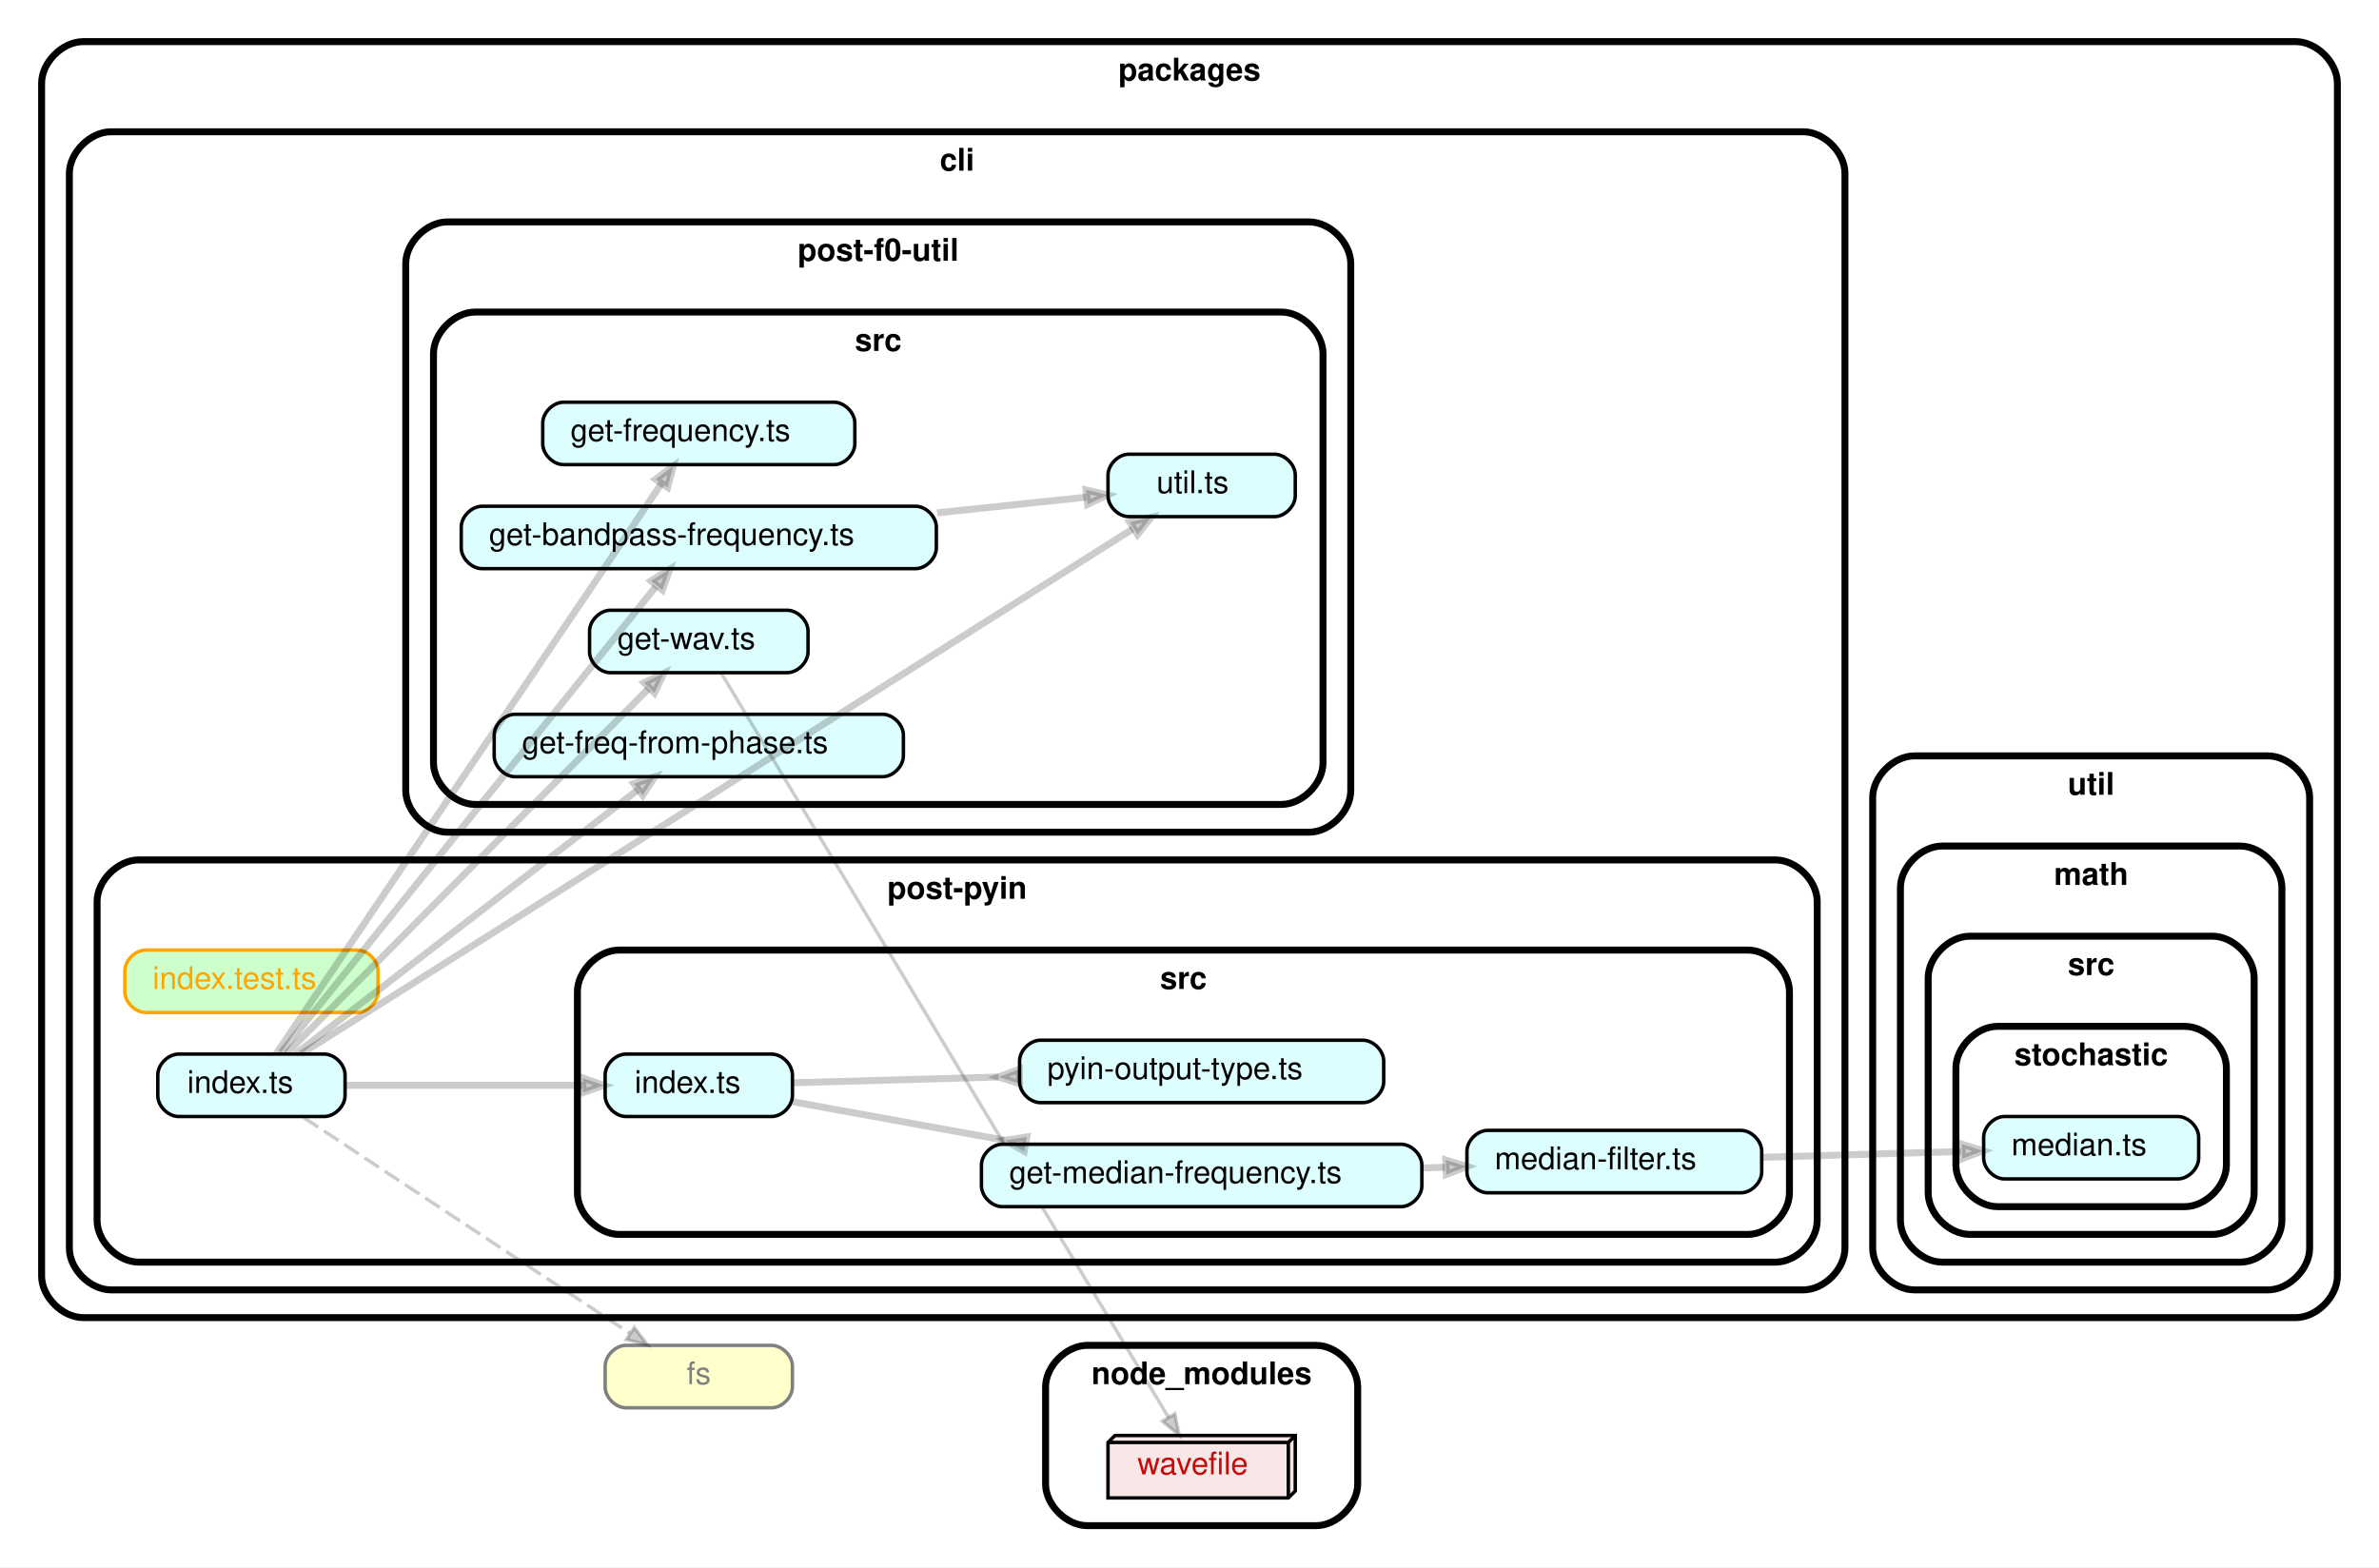
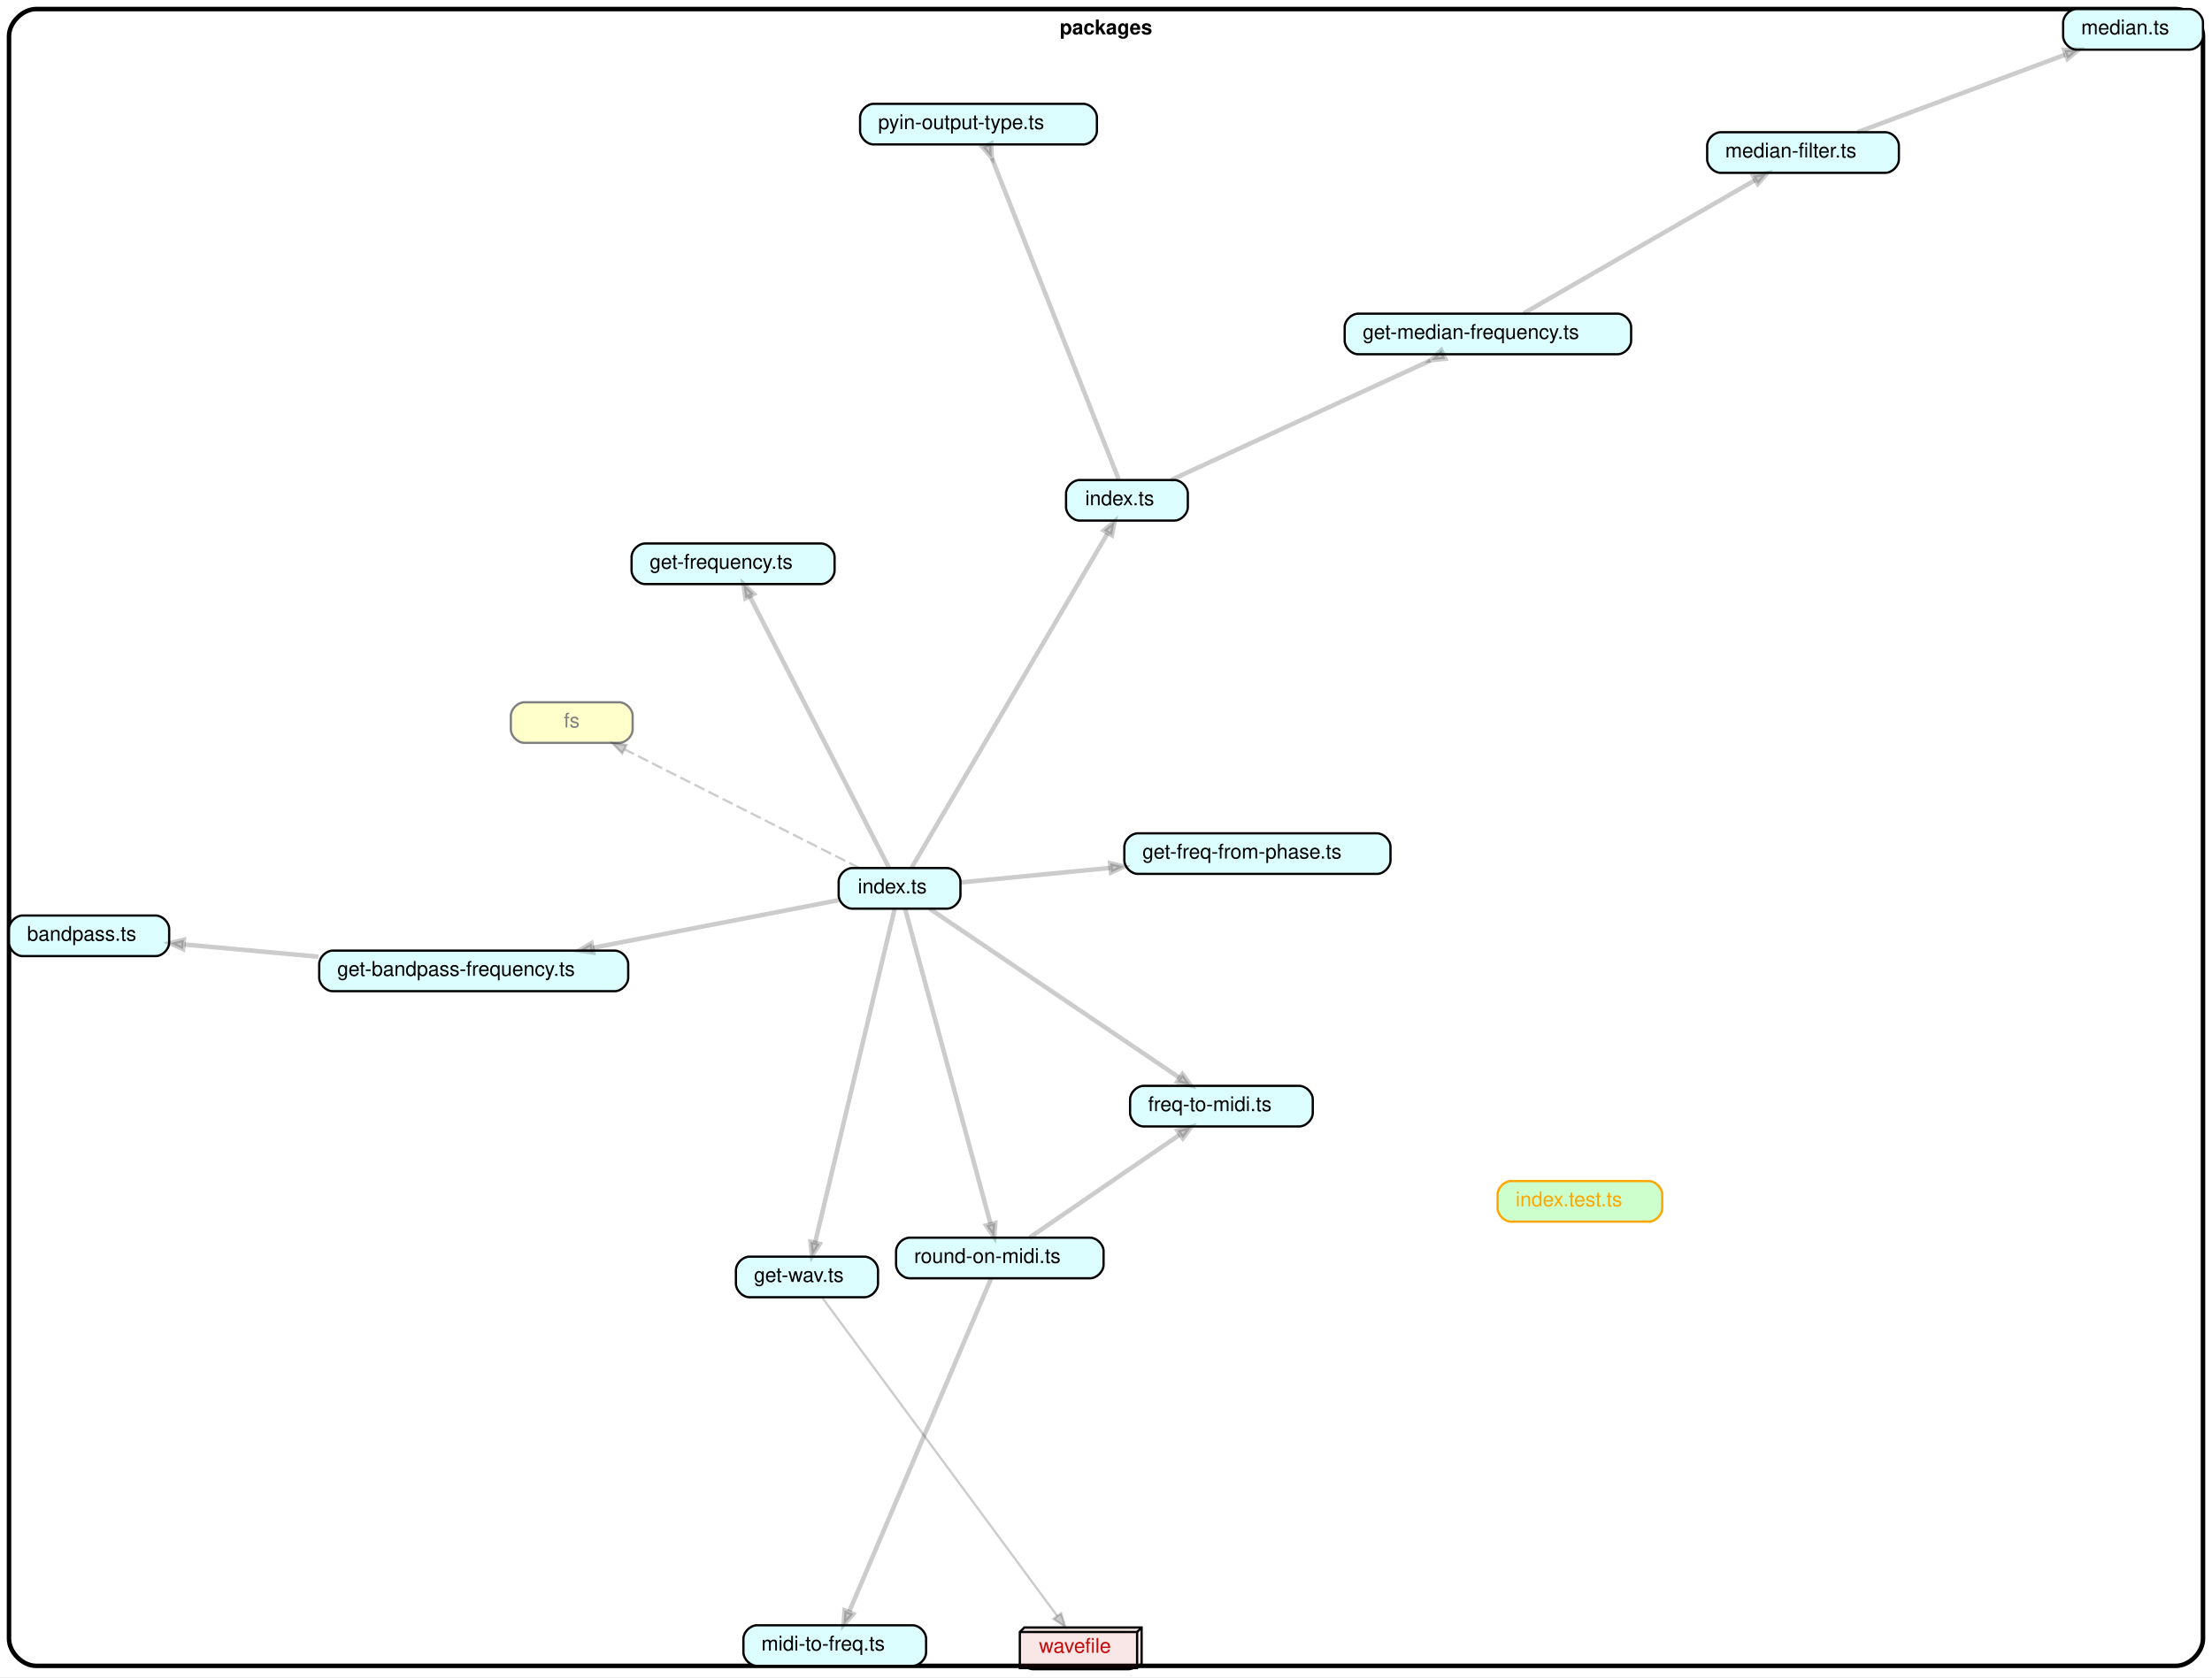
- <svg xmlns="http://www.w3.org/2000/svg" xmlns:xlink="http://www.w3.org/1999/xlink" width="686pt" height="452pt" viewBox="0.00 0.00 686.00 452.00">
-   <g id="graph0" class="graph" transform="scale(1 1) rotate(0) translate(4 448)">
-     <polygon fill="white" stroke="transparent" points="-4,4 -4,-448 682,-448 682,4 -4,4" />
+ <svg xmlns="http://www.w3.org/2000/svg" xmlns:xlink="http://www.w3.org/1999/xlink" width="981pt" height="744pt" viewBox="0.00 0.00 980.75 743.78">
+   <g id="graph0" class="graph" transform="scale(1 1) rotate(0) translate(4 739.78)">
+     <polygon fill="white" stroke="transparent" points="-4,4 -4,-739.78 976.75,-739.78 976.75,4 -4,4" />
    <g id="clust1" class="cluster">
-       <path fill="#ffffff" stroke="black" stroke-width="2" d="M309.5,-8C309.5,-8 375.5,-8 375.5,-8 381.5,-8 387.5,-14 387.5,-20 387.5,-20 387.5,-48 387.5,-48 387.5,-54 381.5,-60 375.5,-60 375.5,-60 309.5,-60 309.5,-60 303.5,-60 297.5,-54 297.5,-48 297.5,-48 297.5,-20 297.5,-20 297.5,-14 303.5,-8 309.5,-8" />
-       <text text-anchor="middle" x="342.5" y="-48.8" font-family="Helvetica,sans-Serif" font-weight="bold" font-size="9.00">node_modules</text>
+       <path fill="#ffffff" stroke="black" stroke-width="2" d="M454.17,0C454.17,0 496.17,0 496.17,0 499.17,0 502.17,-3 502.17,-6 502.17,-6 502.17,-12 502.17,-12 502.17,-15 499.17,-18 496.17,-18 496.17,-18 454.17,-18 454.17,-18 451.17,-18 448.17,-15 448.17,-12 448.17,-12 448.17,-6 448.17,-6 448.17,-3 451.17,0 454.17,0" />
+       <text text-anchor="middle" x="475.17" y="-6.8" font-family="Helvetica,sans-Serif" font-weight="bold" font-size="9.00">node_modules</text>
    </g>
    <g id="clust2" class="cluster">
-       <path fill="#ffffff" stroke="black" stroke-width="2" d="M20,-68C20,-68 658,-68 658,-68 664,-68 670,-74 670,-80 670,-80 670,-424 670,-424 670,-430 664,-436 658,-436 658,-436 20,-436 20,-436 14,-436 8,-430 8,-424 8,-424 8,-80 8,-80 8,-74 14,-68 20,-68" />
-       <text text-anchor="middle" x="339" y="-424.8" font-family="Helvetica,sans-Serif" font-weight="bold" font-size="9.00">packages</text>
-     </g>
-     <g id="clust3" class="cluster">
-       <path fill="#ffffff" stroke="black" stroke-width="2" d="M28,-76C28,-76 516,-76 516,-76 522,-76 528,-82 528,-88 528,-88 528,-398 528,-398 528,-404 522,-410 516,-410 516,-410 28,-410 28,-410 22,-410 16,-404 16,-398 16,-398 16,-88 16,-88 16,-82 22,-76 28,-76" />
-       <text text-anchor="middle" x="272" y="-398.8" font-family="Helvetica,sans-Serif" font-weight="bold" font-size="9.00">cli</text>
-     </g>
-     <g id="clust4" class="cluster">
-       <path fill="#ffffff" stroke="black" stroke-width="2" d="M125,-208C125,-208 373.5,-208 373.5,-208 379.5,-208 385.5,-214 385.5,-220 385.5,-220 385.5,-372 385.5,-372 385.5,-378 379.5,-384 373.5,-384 373.5,-384 125,-384 125,-384 119,-384 113,-378 113,-372 113,-372 113,-220 113,-220 113,-214 119,-208 125,-208" />
-       <text text-anchor="middle" x="249.25" y="-372.8" font-family="Helvetica,sans-Serif" font-weight="bold" font-size="9.00">post-f0-util</text>
-     </g>
-     <g id="clust5" class="cluster">
-       <path fill="#ffffff" stroke="black" stroke-width="2" d="M133,-216C133,-216 365.5,-216 365.5,-216 371.5,-216 377.5,-222 377.5,-228 377.5,-228 377.5,-346 377.5,-346 377.5,-352 371.5,-358 365.5,-358 365.5,-358 133,-358 133,-358 127,-358 121,-352 121,-346 121,-346 121,-228 121,-228 121,-222 127,-216 133,-216" />
-       <text text-anchor="middle" x="249.25" y="-346.8" font-family="Helvetica,sans-Serif" font-weight="bold" font-size="9.00">src</text>
-     </g>
-     <g id="clust6" class="cluster">
-       <path fill="#ffffff" stroke="black" stroke-width="2" d="M36,-84C36,-84 508,-84 508,-84 514,-84 520,-90 520,-96 520,-96 520,-188 520,-188 520,-194 514,-200 508,-200 508,-200 36,-200 36,-200 30,-200 24,-194 24,-188 24,-188 24,-96 24,-96 24,-90 30,-84 36,-84" />
-       <text text-anchor="middle" x="272" y="-188.8" font-family="Helvetica,sans-Serif" font-weight="bold" font-size="9.00">post-pyin</text>
-     </g>
-     <g id="clust7" class="cluster">
-       <path fill="#ffffff" stroke="black" stroke-width="2" d="M174.5,-92C174.5,-92 500,-92 500,-92 506,-92 512,-98 512,-104 512,-104 512,-162 512,-162 512,-168 506,-174 500,-174 500,-174 174.5,-174 174.5,-174 168.5,-174 162.5,-168 162.5,-162 162.5,-162 162.5,-104 162.5,-104 162.5,-98 168.5,-92 174.5,-92" />
-       <text text-anchor="middle" x="337.25" y="-162.8" font-family="Helvetica,sans-Serif" font-weight="bold" font-size="9.00">src</text>
-     </g>
-     <g id="clust8" class="cluster">
-       <path fill="#ffffff" stroke="black" stroke-width="2" d="M548,-76C548,-76 650,-76 650,-76 656,-76 662,-82 662,-88 662,-88 662,-218 662,-218 662,-224 656,-230 650,-230 650,-230 548,-230 548,-230 542,-230 536,-224 536,-218 536,-218 536,-88 536,-88 536,-82 542,-76 548,-76" />
-       <text text-anchor="middle" x="599" y="-218.8" font-family="Helvetica,sans-Serif" font-weight="bold" font-size="9.00">util</text>
-     </g>
-     <g id="clust9" class="cluster">
-       <path fill="#ffffff" stroke="black" stroke-width="2" d="M556,-84C556,-84 642,-84 642,-84 648,-84 654,-90 654,-96 654,-96 654,-192 654,-192 654,-198 648,-204 642,-204 642,-204 556,-204 556,-204 550,-204 544,-198 544,-192 544,-192 544,-96 544,-96 544,-90 550,-84 556,-84" />
-       <text text-anchor="middle" x="599" y="-192.8" font-family="Helvetica,sans-Serif" font-weight="bold" font-size="9.00">math</text>
-     </g>
-     <g id="clust10" class="cluster">
-       <path fill="#ffffff" stroke="black" stroke-width="2" d="M564,-92C564,-92 634,-92 634,-92 640,-92 646,-98 646,-104 646,-104 646,-166 646,-166 646,-172 640,-178 634,-178 634,-178 564,-178 564,-178 558,-178 552,-172 552,-166 552,-166 552,-104 552,-104 552,-98 558,-92 564,-92" />
-       <text text-anchor="middle" x="599" y="-166.8" font-family="Helvetica,sans-Serif" font-weight="bold" font-size="9.00">src</text>
-     </g>
-     <g id="clust11" class="cluster">
-       <path fill="#ffffff" stroke="black" stroke-width="2" d="M572,-100C572,-100 626,-100 626,-100 632,-100 638,-106 638,-112 638,-112 638,-140 638,-140 638,-146 632,-152 626,-152 626,-152 572,-152 572,-152 566,-152 560,-146 560,-140 560,-140 560,-112 560,-112 560,-106 566,-100 572,-100" />
-       <text text-anchor="middle" x="599" y="-140.8" font-family="Helvetica,sans-Serif" font-weight="bold" font-size="9.00">stochastic</text>
+       <path fill="#ffffff" stroke="black" stroke-width="2" d="M12,-0.99C12,-0.99 960.75,-0.99 960.75,-0.99 966.75,-0.99 972.75,-6.99 972.75,-12.99 972.75,-12.99 972.75,-723.78 972.75,-723.78 972.75,-729.78 966.75,-735.78 960.75,-735.78 960.75,-735.78 12,-735.78 12,-735.78 6,-735.78 0,-729.78 0,-723.78 0,-723.78 0,-12.99 0,-12.99 0,-6.99 6,-0.99 12,-0.99" />
+       <text text-anchor="middle" x="486.38" y="-724.58" font-family="Helvetica,sans-Serif" font-weight="bold" font-size="9.00">packages</text>
    </g>
    <g id="node1" class="node">
      <g id="a_node1">
        <a xlink:href="https://nodejs.org/api/fs.html" xlink:title="fs">
-           <path fill="#ffffcc" stroke="grey" d="M218.5,-60C218.5,-60 176.5,-60 176.5,-60 173.5,-60 170.5,-57 170.5,-54 170.5,-54 170.5,-48 170.5,-48 170.5,-45 173.5,-42 176.5,-42 176.5,-42 218.5,-42 218.5,-42 221.5,-42 224.5,-45 224.5,-48 224.5,-48 224.5,-54 224.5,-54 224.5,-57 221.5,-60 218.5,-60" />
-           <text text-anchor="middle" x="197.5" y="-48.8" font-family="Helvetica,sans-Serif" font-size="9.00" fill="grey">fs</text>
+           <path fill="#ffffcc" stroke="grey" d="M270.5,-428.34C270.5,-428.34 228.5,-428.34 228.5,-428.34 225.5,-428.34 222.5,-425.34 222.5,-422.34 222.5,-422.34 222.5,-416.34 222.5,-416.34 222.5,-413.34 225.5,-410.34 228.5,-410.34 228.5,-410.34 270.5,-410.34 270.5,-410.34 273.5,-410.34 276.5,-413.34 276.5,-416.34 276.5,-416.34 276.5,-422.34 276.5,-422.34 276.5,-425.34 273.5,-428.34 270.5,-428.34" />
+           <text text-anchor="middle" x="249.5" y="-417.14" font-family="Helvetica,sans-Serif" font-size="9.00" fill="grey">fs</text>
        </a>
      </g>
    </g>
    <g id="node2" class="node">
      <g id="a_node2">
        <a xlink:href="https://www.npmjs.com/package/wavefile" xlink:title="wavefile">
-           <polygon fill="#c40b0a" fill-opacity="0.102" stroke="black" points="369.5,-34 317.5,-34 315.5,-32 315.5,-16 367.5,-16 369.5,-18 369.5,-34" />
-           <polyline fill="none" stroke="black" points="367.5,-32 315.5,-32 " />
-           <polyline fill="none" stroke="black" points="367.5,-32 367.5,-16 " />
-           <polyline fill="none" stroke="black" points="367.5,-32 369.5,-34 " />
-           <text text-anchor="start" x="324" y="-22.8" font-family="Helvetica,sans-Serif" font-size="9.00" fill="#c40b0a">wavefile</text>
+           <polygon fill="#c40b0a" fill-opacity="0.102" stroke="black" points="502.17,-18 450.17,-18 448.17,-16 448.17,0 500.17,0 502.17,-2 502.17,-18" />
+           <polyline fill="none" stroke="black" points="500.17,-16 448.17,-16 " />
+           <polyline fill="none" stroke="black" points="500.17,-16 500.17,0 " />
+           <polyline fill="none" stroke="black" points="500.17,-16 502.17,-18 " />
+           <text text-anchor="start" x="456.67" y="-6.8" font-family="Helvetica,sans-Serif" font-size="9.00" fill="#c40b0a">wavefile</text>
        </a>
      </g>
    </g>
    <g id="node3" class="node">
      <g id="a_node3">
        <a xlink:href="packages/cli/post-f0-util/src/get-bandpass-frequency.ts" xlink:title="get-bandpass-frequency.ts">
-           <path fill="#ddfeff" stroke="black" d="M260,-302C260,-302 135,-302 135,-302 132,-302 129,-299 129,-296 129,-296 129,-290 129,-290 129,-287 132,-284 135,-284 135,-284 260,-284 260,-284 263,-284 266,-287 266,-290 266,-290 266,-296 266,-296 266,-299 263,-302 260,-302" />
-           <text text-anchor="start" x="137" y="-290.8" font-family="Helvetica,sans-Serif" font-size="9.00">get-bandpass-frequency.ts</text>
+           <path fill="#ddfeff" stroke="black" d="M268.53,-318.2C268.53,-318.2 143.53,-318.2 143.53,-318.2 140.53,-318.2 137.53,-315.2 137.53,-312.2 137.53,-312.2 137.53,-306.2 137.53,-306.2 137.53,-303.2 140.53,-300.2 143.53,-300.2 143.53,-300.2 268.53,-300.2 268.53,-300.2 271.53,-300.2 274.53,-303.2 274.53,-306.2 274.53,-306.2 274.53,-312.2 274.53,-312.2 274.53,-315.2 271.53,-318.2 268.53,-318.2" />
+           <text text-anchor="start" x="145.53" y="-307" font-family="Helvetica,sans-Serif" font-size="9.00">get-bandpass-frequency.ts</text>
        </a>
      </g>
    </g>
    <g id="node4" class="node">
      <g id="a_node4">
-         <a xlink:href="packages/cli/post-f0-util/src/util.ts" xlink:title="util.ts">
-           <path fill="#ddfeff" stroke="black" d="M363.5,-317C363.5,-317 321.5,-317 321.5,-317 318.5,-317 315.5,-314 315.5,-311 315.5,-311 315.5,-305 315.5,-305 315.5,-302 318.5,-299 321.5,-299 321.5,-299 363.5,-299 363.5,-299 366.5,-299 369.5,-302 369.5,-305 369.5,-305 369.5,-311 369.5,-311 369.5,-314 366.5,-317 363.5,-317" />
-           <text text-anchor="start" x="329.5" y="-305.8" font-family="Helvetica,sans-Serif" font-size="9.00">util.ts</text>
+         <a xlink:href="packages/cli/post-f0-util/src/util/bandpass.ts" xlink:title="bandpass.ts">
+           <path fill="#ddfeff" stroke="black" d="M65,-333.77C65,-333.77 6,-333.77 6,-333.77 3,-333.77 0,-330.77 0,-327.77 0,-327.77 0,-321.77 0,-321.77 0,-318.77 3,-315.77 6,-315.77 6,-315.77 65,-315.77 65,-315.77 68,-315.77 71,-318.77 71,-321.77 71,-321.77 71,-327.77 71,-327.77 71,-330.77 68,-333.77 65,-333.77" />
+           <text text-anchor="start" x="8" y="-322.57" font-family="Helvetica,sans-Serif" font-size="9.00">bandpass.ts</text>
        </a>
      </g>
    </g>
    <g id="edge1" class="edge">
-       <path fill="none" stroke="#000000" stroke-width="2" stroke-opacity="0.2" d="M266.23,-300.1C281.24,-301.68 296.48,-303.28 309.28,-304.62" />
-       <polygon fill="#000000" fill-opacity="0.2" stroke="#000000" stroke-width="2" stroke-opacity="0.2" points="309.17,-306.72 315.36,-305.26 309.61,-302.54 309.17,-306.72" />
+       <path fill="none" stroke="#000000" stroke-width="2" stroke-opacity="0.2" d="M137.16,-315.49C117.07,-317.32 95.72,-319.27 77.8,-320.91" />
+       <polygon fill="#000000" fill-opacity="0.2" stroke="#000000" stroke-width="2" stroke-opacity="0.2" points="77.15,-318.86 71.36,-321.5 77.53,-323.04 77.15,-318.86" />
    </g>
    <g id="node5" class="node">
      <g id="a_node5">
        <a xlink:href="packages/cli/post-f0-util/src/get-freq-from-phase.ts" xlink:title="get-freq-from-phase.ts">
-           <path fill="#ddfeff" stroke="black" d="M250.5,-242C250.5,-242 144.5,-242 144.5,-242 141.5,-242 138.5,-239 138.5,-236 138.5,-236 138.5,-230 138.5,-230 138.5,-227 141.5,-224 144.5,-224 144.5,-224 250.5,-224 250.5,-224 253.5,-224 256.5,-227 256.5,-230 256.5,-230 256.5,-236 256.5,-236 256.5,-239 253.5,-242 250.5,-242" />
-           <text text-anchor="start" x="146.5" y="-230.8" font-family="Helvetica,sans-Serif" font-size="9.00">get-freq-from-phase.ts</text>
+           <path fill="#ddfeff" stroke="black" d="M606.51,-370.22C606.51,-370.22 500.51,-370.22 500.51,-370.22 497.51,-370.22 494.51,-367.22 494.51,-364.22 494.51,-364.22 494.51,-358.22 494.51,-358.22 494.51,-355.22 497.51,-352.22 500.51,-352.22 500.51,-352.22 606.51,-352.22 606.51,-352.22 609.51,-352.22 612.51,-355.22 612.51,-358.22 612.51,-358.22 612.51,-364.22 612.51,-364.22 612.51,-367.22 609.51,-370.22 606.51,-370.22" />
+           <text text-anchor="start" x="502.51" y="-359.02" font-family="Helvetica,sans-Serif" font-size="9.00">get-freq-from-phase.ts</text>
        </a>
      </g>
    </g>
    <g id="node6" class="node">
      <g id="a_node6">
        <a xlink:href="packages/cli/post-f0-util/src/get-frequency.ts" xlink:title="get-frequency.ts">
-           <path fill="#ddfeff" stroke="black" d="M236.5,-332C236.5,-332 158.5,-332 158.5,-332 155.5,-332 152.5,-329 152.5,-326 152.5,-326 152.5,-320 152.5,-320 152.5,-317 155.5,-314 158.5,-314 158.5,-314 236.5,-314 236.5,-314 239.5,-314 242.5,-317 242.5,-320 242.5,-320 242.5,-326 242.5,-326 242.5,-329 239.5,-332 236.5,-332" />
-           <text text-anchor="start" x="160.5" y="-320.8" font-family="Helvetica,sans-Serif" font-size="9.00">get-frequency.ts</text>
+           <path fill="#ddfeff" stroke="black" d="M360.03,-498.76C360.03,-498.76 282.03,-498.76 282.03,-498.76 279.03,-498.76 276.03,-495.76 276.03,-492.76 276.03,-492.76 276.03,-486.76 276.03,-486.76 276.03,-483.76 279.03,-480.76 282.03,-480.76 282.03,-480.76 360.03,-480.76 360.03,-480.76 363.03,-480.76 366.03,-483.76 366.03,-486.76 366.03,-486.76 366.03,-492.76 366.03,-492.76 366.03,-495.76 363.03,-498.76 360.03,-498.76" />
+           <text text-anchor="start" x="284.03" y="-487.56" font-family="Helvetica,sans-Serif" font-size="9.00">get-frequency.ts</text>
        </a>
      </g>
    </g>
    <g id="node7" class="node">
      <g id="a_node7">
        <a xlink:href="packages/cli/post-f0-util/src/get-wav.ts" xlink:title="get-wav.ts">
-           <path fill="#ddfeff" stroke="black" d="M223,-272C223,-272 172,-272 172,-272 169,-272 166,-269 166,-266 166,-266 166,-260 166,-260 166,-257 169,-254 172,-254 172,-254 223,-254 223,-254 226,-254 229,-257 229,-260 229,-260 229,-266 229,-266 229,-269 226,-272 223,-272" />
-           <text text-anchor="start" x="174" y="-260.8" font-family="Helvetica,sans-Serif" font-size="9.00">get-wav.ts</text>
+           <path fill="#ddfeff" stroke="black" d="M379.29,-182.47C379.29,-182.47 328.29,-182.47 328.29,-182.47 325.29,-182.47 322.29,-179.47 322.29,-176.47 322.29,-176.47 322.29,-170.47 322.29,-170.47 322.29,-167.47 325.29,-164.47 328.29,-164.47 328.29,-164.47 379.29,-164.47 379.29,-164.47 382.29,-164.47 385.29,-167.47 385.29,-170.47 385.29,-170.47 385.29,-176.47 385.29,-176.47 385.29,-179.47 382.29,-182.47 379.29,-182.47" />
+           <text text-anchor="start" x="330.29" y="-171.27" font-family="Helvetica,sans-Serif" font-size="9.00">get-wav.ts</text>
        </a>
      </g>
    </g>
    <g id="edge2" class="edge">
-       <path fill="none" stroke="#000000" stroke-opacity="0.2" d="M203.93,-253.96C225.65,-217.81 306.39,-83.44 332.96,-39.21" />
-       <polygon fill="#000000" fill-opacity="0.2" stroke="#000000" stroke-opacity="0.2" points="334.77,-40.27 336.06,-34.05 331.17,-38.11 334.77,-40.27" />
+       <path fill="none" stroke="#000000" stroke-opacity="0.2" d="M360.66,-164.16C380.94,-136.68 440.61,-55.83 464.8,-23.04" />
+       <polygon fill="#000000" fill-opacity="0.2" stroke="#000000" stroke-opacity="0.2" points="466.5,-24.29 468.37,-18.21 463.12,-21.79 466.5,-24.29" />
    </g>
    <g id="node8" class="node">
      <g id="a_node8">
-         <a xlink:href="packages/cli/post-pyin/index.test.ts" xlink:title="no-orphans">
-           <path fill="#ccffcc" stroke="orange" d="M99,-174C99,-174 38,-174 38,-174 35,-174 32,-171 32,-168 32,-168 32,-162 32,-162 32,-159 35,-156 38,-156 38,-156 99,-156 99,-156 102,-156 105,-159 105,-162 105,-162 105,-168 105,-168 105,-171 102,-174 99,-174" />
-           <text text-anchor="start" x="40" y="-162.8" font-family="Helvetica,sans-Serif" font-size="9.00" fill="orange">index.test.ts</text>
+         <a xlink:href="packages/cli/post-f0-util/src/util/freq-to-midi.ts" xlink:title="freq-to-midi.ts">
+           <path fill="#ddfeff" stroke="black" d="M572.05,-258.22C572.05,-258.22 503.05,-258.22 503.05,-258.22 500.05,-258.22 497.05,-255.22 497.05,-252.22 497.05,-252.22 497.05,-246.22 497.05,-246.22 497.05,-243.22 500.05,-240.22 503.05,-240.22 503.05,-240.22 572.05,-240.22 572.05,-240.22 575.05,-240.22 578.05,-243.22 578.05,-246.22 578.05,-246.22 578.05,-252.22 578.05,-252.22 578.05,-255.22 575.05,-258.22 572.05,-258.22" />
+           <text text-anchor="start" x="505.05" y="-247.02" font-family="Helvetica,sans-Serif" font-size="9.00">freq-to-midi.ts</text>
        </a>
      </g>
    </g>
    <g id="node9" class="node">
      <g id="a_node9">
-         <a xlink:href="packages/cli/post-pyin/index.ts" xlink:title="index.ts">
-           <path fill="#ddfeff" stroke="black" d="M89.5,-144C89.5,-144 47.5,-144 47.5,-144 44.5,-144 41.5,-141 41.5,-138 41.5,-138 41.5,-132 41.5,-132 41.5,-129 44.5,-126 47.5,-126 47.5,-126 89.5,-126 89.5,-126 92.5,-126 95.5,-129 95.5,-132 95.5,-132 95.5,-138 95.5,-138 95.5,-141 92.5,-144 89.5,-144" />
-           <text text-anchor="start" x="50" y="-132.8" font-family="Helvetica,sans-Serif" font-size="9.00">index.ts</text>
-         </a>
-       </g>
-     </g>
-     <g id="edge9" class="edge">
-       <path fill="none" stroke="#000000" stroke-dasharray="5,2" stroke-opacity="0.2" d="M83.58,-125.69C106.49,-110.54 151.86,-80.52 177.57,-63.52" />
-       <polygon fill="#000000" fill-opacity="0.2" stroke="#000000" stroke-opacity="0.2" points="178.9,-65.16 182.75,-60.1 176.58,-61.66 178.9,-65.16" />
-     </g>
-     <g id="edge4" class="edge">
-       <path fill="none" stroke="#000000" stroke-width="2" stroke-opacity="0.2" d="M77.06,-144.41C98.47,-171.04 159.55,-247.04 185.08,-278.79" />
-       <polygon fill="#000000" fill-opacity="0.2" stroke="#000000" stroke-width="2" stroke-opacity="0.2" points="183.74,-280.48 189.13,-283.84 187.01,-277.84 183.74,-280.48" />
-     </g>
-     <g id="edge8" class="edge">
-       <path fill="none" stroke="#000000" stroke-width="2" stroke-opacity="0.2" d="M82.85,-144.06C128.42,-172.83 270.01,-262.23 322.58,-295.42" />
-       <polygon fill="#000000" fill-opacity="0.2" stroke="#000000" stroke-width="2" stroke-opacity="0.2" points="321.77,-297.4 327.97,-298.82 324.01,-293.84 321.77,-297.4" />
-     </g>
-     <g id="edge5" class="edge">
-       <path fill="none" stroke="#000000" stroke-width="2" stroke-opacity="0.2" d="M81.22,-144.04C103.9,-161.55 153.86,-200.09 179.93,-220.21" />
-       <polygon fill="#000000" fill-opacity="0.2" stroke="#000000" stroke-width="2" stroke-opacity="0.2" points="178.77,-221.97 184.81,-223.98 181.34,-218.65 178.77,-221.97" />
-     </g>
-     <g id="edge6" class="edge">
-       <path fill="none" stroke="#000000" stroke-width="2" stroke-opacity="0.2" d="M75.63,-144.07C96.03,-174.27 161.79,-271.62 186.76,-308.58" />
-       <polygon fill="#000000" fill-opacity="0.2" stroke="#000000" stroke-width="2" stroke-opacity="0.2" points="185.04,-309.78 190.14,-313.58 188.52,-307.43 185.04,-309.78" />
-     </g>
-     <g id="edge7" class="edge">
-       <path fill="none" stroke="#000000" stroke-width="2" stroke-opacity="0.2" d="M78.63,-144.21C100.69,-166.44 156.97,-223.16 182.96,-249.36" />
-       <polygon fill="#000000" fill-opacity="0.2" stroke="#000000" stroke-width="2" stroke-opacity="0.2" points="181.73,-251.1 187.45,-253.88 184.71,-248.14 181.73,-251.1" />
+         <a xlink:href="packages/cli/post-f0-util/src/util/midi-to-freq.ts" xlink:title="midi-to-freq.ts">
+           <path fill="#ddfeff" stroke="black" d="M400.61,-18.99C400.61,-18.99 331.61,-18.99 331.61,-18.99 328.61,-18.99 325.61,-15.99 325.61,-12.99 325.61,-12.99 325.61,-6.99 325.61,-6.99 325.61,-3.99 328.61,-0.99 331.61,-0.99 331.61,-0.99 400.61,-0.99 400.61,-0.99 403.61,-0.99 406.61,-3.99 406.61,-6.99 406.61,-6.99 406.61,-12.99 406.61,-12.99 406.61,-15.99 403.61,-18.99 400.61,-18.99" />
+           <text text-anchor="start" x="333.61" y="-7.79" font-family="Helvetica,sans-Serif" font-size="9.00">midi-to-freq.ts</text>
+         </a>
+       </g>
    </g>
    <g id="node10" class="node">
      <g id="a_node10">
-         <a xlink:href="packages/cli/post-pyin/src/index.ts" xlink:title="index.ts">
-           <path fill="#ddfeff" stroke="black" d="M218.5,-144C218.5,-144 176.5,-144 176.5,-144 173.5,-144 170.5,-141 170.5,-138 170.5,-138 170.5,-132 170.5,-132 170.5,-129 173.5,-126 176.5,-126 176.5,-126 218.5,-126 218.5,-126 221.5,-126 224.5,-129 224.5,-132 224.5,-132 224.5,-138 224.5,-138 224.5,-141 221.5,-144 218.5,-144" />
-           <text text-anchor="start" x="179" y="-132.8" font-family="Helvetica,sans-Serif" font-size="9.00">index.ts</text>
+         <a xlink:href="packages/cli/post-f0-util/src/util/round-on-midi.ts" xlink:title="round-on-midi.ts">
+           <path fill="#ddfeff" stroke="black" d="M479.3,-190.88C479.3,-190.88 399.3,-190.88 399.3,-190.88 396.3,-190.88 393.3,-187.88 393.3,-184.88 393.3,-184.88 393.3,-178.88 393.3,-178.88 393.3,-175.88 396.3,-172.88 399.3,-172.88 399.3,-172.88 479.3,-172.88 479.3,-172.88 482.3,-172.88 485.3,-175.88 485.3,-178.88 485.3,-178.88 485.3,-184.88 485.3,-184.88 485.3,-187.88 482.3,-190.88 479.3,-190.88" />
+           <text text-anchor="start" x="401.3" y="-179.68" font-family="Helvetica,sans-Serif" font-size="9.00">round-on-midi.ts</text>
        </a>
      </g>
    </g>
    <g id="edge3" class="edge">
-       <path fill="none" stroke="#000000" stroke-width="2" stroke-opacity="0.2" d="M95.51,-135C115.32,-135 142.72,-135 163.99,-135" />
-       <polygon fill="#000000" fill-opacity="0.2" stroke="#000000" stroke-width="2" stroke-opacity="0.2" points="164.09,-137.1 170.09,-135 164.09,-132.9 164.09,-137.1" />
+       <path fill="none" stroke="#000000" stroke-width="2" stroke-opacity="0.2" d="M452.55,-190.96C469.69,-202.71 499.64,-223.24 519.03,-236.53" />
+       <polygon fill="#000000" fill-opacity="0.2" stroke="#000000" stroke-width="2" stroke-opacity="0.2" points="518.06,-238.41 524.2,-240.07 520.44,-234.95 518.06,-238.41" />
+     </g>
+     <g id="edge4" class="edge">
+       <path fill="none" stroke="#000000" stroke-width="2" stroke-opacity="0.2" d="M435.36,-172.63C423.4,-144.54 387.37,-59.94 372.57,-25.16" />
+       <polygon fill="#000000" fill-opacity="0.2" stroke="#000000" stroke-width="2" stroke-opacity="0.2" points="374.34,-23.97 370.06,-19.27 370.48,-25.62 374.34,-23.97" />
    </g>
    <g id="node11" class="node">
      <g id="a_node11">
-         <a xlink:href="packages/cli/post-pyin/src/get-median-frequency.ts" xlink:title="get-median-frequency.ts">
-           <path fill="#ddfeff" stroke="black" d="M400,-118C400,-118 285,-118 285,-118 282,-118 279,-115 279,-112 279,-112 279,-106 279,-106 279,-103 282,-100 285,-100 285,-100 400,-100 400,-100 403,-100 406,-103 406,-106 406,-106 406,-112 406,-112 406,-115 403,-118 400,-118" />
-           <text text-anchor="start" x="287" y="-106.8" font-family="Helvetica,sans-Serif" font-size="9.00">get-median-frequency.ts</text>
-         </a>
-       </g>
+         <a xlink:href="packages/cli/post-pyin/index.test.ts" xlink:title="no-orphans">
+           <path fill="#ccffcc" stroke="orange" d="M727,-216C727,-216 666,-216 666,-216 663,-216 660,-213 660,-210 660,-210 660,-204 660,-204 660,-201 663,-198 666,-198 666,-198 727,-198 727,-198 730,-198 733,-201 733,-204 733,-204 733,-210 733,-210 733,-213 730,-216 727,-216" />
+           <text text-anchor="start" x="668" y="-204.8" font-family="Helvetica,sans-Serif" font-size="9.00" fill="orange">index.test.ts</text>
+         </a>
+       </g>
+     </g>
+     <g id="node12" class="node">
+       <g id="a_node12">
+         <a xlink:href="packages/cli/post-pyin/index.ts" xlink:title="index.ts">
+           <path fill="#ddfeff" stroke="black" d="M415.84,-354.81C415.84,-354.81 373.84,-354.81 373.84,-354.81 370.84,-354.81 367.84,-351.81 367.84,-348.81 367.84,-348.81 367.84,-342.81 367.84,-342.81 367.84,-339.81 370.84,-336.81 373.84,-336.81 373.84,-336.81 415.84,-336.81 415.84,-336.81 418.84,-336.81 421.84,-339.81 421.84,-342.81 421.84,-342.81 421.84,-348.81 421.84,-348.81 421.84,-351.81 418.84,-354.81 415.84,-354.81" />
+           <text text-anchor="start" x="376.34" y="-343.61" font-family="Helvetica,sans-Serif" font-size="9.00">index.ts</text>
+         </a>
+       </g>
+     </g>
+     <g id="edge12" class="edge">
+       <path fill="none" stroke="#000000" stroke-dasharray="5,2" stroke-opacity="0.2" d="M377.02,-354.83C350.86,-368.06 302.06,-392.75 273,-407.45" />
+       <polygon fill="#000000" fill-opacity="0.2" stroke="#000000" stroke-opacity="0.2" points="271.87,-405.67 267.46,-410.25 273.77,-409.42 271.87,-405.67" />
+     </g>
+     <g id="edge6" class="edge">
+       <path fill="none" stroke="#000000" stroke-width="2" stroke-opacity="0.2" d="M367.79,-340.57C339.45,-335.07 294.21,-326.3 258.78,-319.43" />
+       <polygon fill="#000000" fill-opacity="0.2" stroke="#000000" stroke-width="2" stroke-opacity="0.2" points="259.02,-317.33 252.73,-318.25 258.22,-321.46 259.02,-317.33" />
+     </g>
+     <g id="edge7" class="edge">
+       <path fill="none" stroke="#000000" stroke-width="2" stroke-opacity="0.2" d="M422.11,-348.46C440.33,-350.23 465.11,-352.64 488.24,-354.88" />
+       <polygon fill="#000000" fill-opacity="0.2" stroke="#000000" stroke-width="2" stroke-opacity="0.2" points="488.22,-356.99 494.4,-355.48 488.63,-352.81 488.22,-356.99" />
+     </g>
+     <g id="edge8" class="edge">
+       <path fill="none" stroke="#000000" stroke-width="2" stroke-opacity="0.2" d="M390.22,-354.82C377.79,-379.05 343.56,-445.82 328.4,-475.37" />
+       <polygon fill="#000000" fill-opacity="0.2" stroke="#000000" stroke-width="2" stroke-opacity="0.2" points="326.51,-474.46 325.64,-480.76 330.25,-476.38 326.51,-474.46" />
+     </g>
+     <g id="edge9" class="edge">
+       <path fill="none" stroke="#000000" stroke-width="2" stroke-opacity="0.2" d="M392.63,-336.55C385.92,-308.38 365.72,-223.55 357.41,-188.69" />
+       <polygon fill="#000000" fill-opacity="0.2" stroke="#000000" stroke-width="2" stroke-opacity="0.2" points="359.44,-188.14 356.01,-182.79 355.35,-189.11 359.44,-188.14" />
+     </g>
+     <g id="edge10" class="edge">
+       <path fill="none" stroke="#000000" stroke-width="2" stroke-opacity="0.2" d="M408.26,-336.73C433.87,-319.4 489.73,-281.59 518.93,-261.83" />
+       <polygon fill="#000000" fill-opacity="0.2" stroke="#000000" stroke-width="2" stroke-opacity="0.2" points="520.27,-263.46 524.06,-258.36 517.91,-259.98 520.27,-263.46" />
    </g>
    <g id="edge11" class="edge">
-       <path fill="none" stroke="#000000" stroke-width="2" stroke-opacity="0.2" d="M224.73,-130.23C241.75,-127.14 264.6,-122.98 285.56,-119.17" />
-       <polygon fill="#000000" fill-opacity="0.2" stroke="#000000" stroke-width="2" stroke-opacity="0.2" points="292.09,-120.12 285.81,-119.13 291.34,-115.99 292.09,-120.12" />
+       <path fill="none" stroke="#000000" stroke-width="2" stroke-opacity="0.2" d="M397.35,-336.53C404.69,-309.48 426.1,-230.53 435.17,-197.11" />
+       <polygon fill="#000000" fill-opacity="0.2" stroke="#000000" stroke-width="2" stroke-opacity="0.2" points="437.26,-197.4 436.81,-191.06 433.21,-196.3 437.26,-197.4" />
    </g>
    <g id="node13" class="node">
      <g id="a_node13">
-         <a xlink:href="packages/cli/post-pyin/src/pyin-output-type.ts" xlink:title="pyin-output-type.ts">
-           <path fill="#ddfeff" stroke="black" d="M389,-148C389,-148 296,-148 296,-148 293,-148 290,-145 290,-142 290,-142 290,-136 290,-136 290,-133 293,-130 296,-130 296,-130 389,-130 389,-130 392,-130 395,-133 395,-136 395,-136 395,-142 395,-142 395,-145 392,-148 389,-148" />
-           <text text-anchor="start" x="298" y="-136.8" font-family="Helvetica,sans-Serif" font-size="9.00">pyin-output-type.ts</text>
-         </a>
-       </g>
-     </g>
-     <g id="edge12" class="edge">
-       <path fill="none" stroke="#000000" stroke-width="2" stroke-opacity="0.2" d="M224.73,-135.73C241.31,-136.2 263.42,-136.82 283.93,-137.39" />
-       <polygon fill="#000000" fill-opacity="0.2" stroke="#000000" stroke-width="2" stroke-opacity="0.2" points="289.9,-139.66 283.96,-137.39 290.01,-135.46 289.9,-139.66" />
-     </g>
-     <g id="node12" class="node">
-       <g id="a_node12">
-         <a xlink:href="packages/cli/post-pyin/src/median-filter.ts" xlink:title="median-filter.ts">
-           <path fill="#ddfeff" stroke="black" d="M498,-122C498,-122 425,-122 425,-122 422,-122 419,-119 419,-116 419,-116 419,-110 419,-110 419,-107 422,-104 425,-104 425,-104 498,-104 498,-104 501,-104 504,-107 504,-110 504,-110 504,-116 504,-116 504,-119 501,-122 498,-122" />
-           <text text-anchor="start" x="427" y="-110.8" font-family="Helvetica,sans-Serif" font-size="9.00">median-filter.ts</text>
-         </a>
-       </g>
-     </g>
-     <g id="edge10" class="edge">
-       <path fill="none" stroke="#000000" stroke-width="2" stroke-opacity="0.2" d="M406.11,-111.14C408.28,-111.21 410.45,-111.29 412.6,-111.36" />
-       <polygon fill="#000000" fill-opacity="0.2" stroke="#000000" stroke-width="2" stroke-opacity="0.2" points="412.89,-113.47 418.96,-111.58 413.04,-109.28 412.89,-113.47" />
+         <a xlink:href="packages/cli/post-pyin/src/index.ts" xlink:title="index.ts">
+           <path fill="#ddfeff" stroke="black" d="M516.66,-526.91C516.66,-526.91 474.66,-526.91 474.66,-526.91 471.66,-526.91 468.66,-523.91 468.66,-520.91 468.66,-520.91 468.66,-514.91 468.66,-514.91 468.66,-511.91 471.66,-508.91 474.66,-508.91 474.66,-508.91 516.66,-508.91 516.66,-508.91 519.66,-508.91 522.66,-511.91 522.66,-514.91 522.66,-514.91 522.66,-520.91 522.66,-520.91 522.66,-523.91 519.66,-526.91 516.66,-526.91" />
+           <text text-anchor="start" x="477.16" y="-515.71" font-family="Helvetica,sans-Serif" font-size="9.00">index.ts</text>
+         </a>
+       </g>
+     </g>
+     <g id="edge5" class="edge">
+       <path fill="none" stroke="#000000" stroke-width="2" stroke-opacity="0.2" d="M400.26,-355.07C416.81,-383.31 466.77,-468.6 487.01,-503.14" />
+       <polygon fill="#000000" fill-opacity="0.2" stroke="#000000" stroke-width="2" stroke-opacity="0.2" points="485.37,-504.49 490.21,-508.61 488.99,-502.37 485.37,-504.49" />
    </g>
    <g id="node14" class="node">
      <g id="a_node14">
+         <a xlink:href="packages/cli/post-pyin/src/get-median-frequency.ts" xlink:title="get-median-frequency.ts">
+           <path fill="#ddfeff" stroke="black" d="M713.2,-600.69C713.2,-600.69 598.2,-600.69 598.2,-600.69 595.2,-600.69 592.2,-597.69 592.2,-594.69 592.2,-594.69 592.2,-588.69 592.2,-588.69 592.2,-585.69 595.2,-582.69 598.2,-582.69 598.2,-582.69 713.2,-582.69 713.2,-582.69 716.2,-582.69 719.2,-585.69 719.2,-588.69 719.2,-588.69 719.2,-594.69 719.2,-594.69 719.2,-597.69 716.2,-600.69 713.2,-600.69" />
+           <text text-anchor="start" x="600.2" y="-589.49" font-family="Helvetica,sans-Serif" font-size="9.00">get-median-frequency.ts</text>
+         </a>
+       </g>
+     </g>
+     <g id="edge14" class="edge">
+       <path fill="none" stroke="#000000" stroke-width="2" stroke-opacity="0.2" d="M515.28,-526.95C544.2,-540.28 598.27,-565.21 630.22,-579.94" />
+       <polygon fill="#000000" fill-opacity="0.2" stroke="#000000" stroke-width="2" stroke-opacity="0.2" points="635.04,-584.48 630.47,-580.06 636.79,-580.66 635.04,-584.48" />
+     </g>
+     <g id="node16" class="node">
+       <g id="a_node16">
+         <a xlink:href="packages/cli/post-pyin/src/pyin-output-type.ts" xlink:title="pyin-output-type.ts">
+           <path fill="#ddfeff" stroke="black" d="M476.34,-693.74C476.34,-693.74 383.34,-693.74 383.34,-693.74 380.34,-693.74 377.34,-690.74 377.34,-687.74 377.34,-687.74 377.34,-681.74 377.34,-681.74 377.34,-678.74 380.34,-675.74 383.34,-675.74 383.34,-675.74 476.34,-675.74 476.34,-675.74 479.34,-675.74 482.34,-678.74 482.34,-681.74 482.34,-681.74 482.34,-687.74 482.34,-687.74 482.34,-690.74 479.34,-693.74 476.34,-693.74" />
+           <text text-anchor="start" x="385.34" y="-682.54" font-family="Helvetica,sans-Serif" font-size="9.00">pyin-output-type.ts</text>
+         </a>
+       </g>
+     </g>
+     <g id="edge15" class="edge">
+       <path fill="none" stroke="#000000" stroke-width="2" stroke-opacity="0.2" d="M491.93,-527.35C481.02,-555 449.11,-635.9 435.78,-669.66" />
+       <polygon fill="#000000" fill-opacity="0.2" stroke="#000000" stroke-width="2" stroke-opacity="0.2" points="431.57,-674.63 435.72,-669.82 435.48,-676.17 431.57,-674.63" />
+     </g>
+     <g id="node15" class="node">
+       <g id="a_node15">
+         <a xlink:href="packages/cli/post-pyin/src/median-filter.ts" xlink:title="median-filter.ts">
+           <path fill="#ddfeff" stroke="black" d="M831.92,-681.15C831.92,-681.15 758.92,-681.15 758.92,-681.15 755.92,-681.15 752.92,-678.15 752.92,-675.15 752.92,-675.15 752.92,-669.15 752.92,-669.15 752.92,-666.15 755.92,-663.15 758.92,-663.15 758.92,-663.15 831.92,-663.15 831.92,-663.15 834.92,-663.15 837.92,-666.15 837.92,-669.15 837.92,-669.15 837.92,-675.15 837.92,-675.15 837.92,-678.15 834.92,-681.15 831.92,-681.15" />
+           <text text-anchor="start" x="760.92" y="-669.95" font-family="Helvetica,sans-Serif" font-size="9.00">median-filter.ts</text>
+         </a>
+       </g>
+     </g>
+     <g id="edge13" class="edge">
+       <path fill="none" stroke="#000000" stroke-width="2" stroke-opacity="0.2" d="M671.46,-600.77C696.61,-615.25 745.89,-643.63 774.15,-659.9" />
+       <polygon fill="#000000" fill-opacity="0.2" stroke="#000000" stroke-width="2" stroke-opacity="0.2" points="773.26,-661.81 779.51,-662.99 775.36,-658.17 773.26,-661.81" />
+     </g>
+     <g id="node17" class="node">
+       <g id="a_node17">
        <a xlink:href="packages/util/math/src/stochastic/median.ts" xlink:title="median.ts">
-           <path fill="#ddfeff" stroke="black" d="M624,-126C624,-126 574,-126 574,-126 571,-126 568,-123 568,-120 568,-120 568,-114 568,-114 568,-111 571,-108 574,-108 574,-108 624,-108 624,-108 627,-108 630,-111 630,-114 630,-114 630,-120 630,-120 630,-123 627,-126 624,-126" />
-           <text text-anchor="start" x="576" y="-114.8" font-family="Helvetica,sans-Serif" font-size="9.00">median.ts</text>
-         </a>
-       </g>
-     </g>
-     <g id="edge13" class="edge">
-       <path fill="none" stroke="#000000" stroke-width="2" stroke-opacity="0.2" d="M504.26,-114.23C522.54,-114.77 543.8,-115.4 561.45,-115.92" />
-       <polygon fill="#000000" fill-opacity="0.2" stroke="#000000" stroke-width="2" stroke-opacity="0.2" points="561.72,-118.03 567.78,-116.11 561.84,-113.83 561.72,-118.03" />
+           <path fill="#ddfeff" stroke="black" d="M966.75,-735.78C966.75,-735.78 916.75,-735.78 916.75,-735.78 913.75,-735.78 910.75,-732.78 910.75,-729.78 910.75,-729.78 910.75,-723.78 910.75,-723.78 910.75,-720.78 913.75,-717.78 916.75,-717.78 916.75,-717.78 966.75,-717.78 966.75,-717.78 969.75,-717.78 972.75,-720.78 972.75,-723.78 972.75,-723.78 972.75,-729.78 972.75,-729.78 972.75,-732.78 969.75,-735.78 966.75,-735.78" />
+           <text text-anchor="start" x="918.75" y="-724.58" font-family="Helvetica,sans-Serif" font-size="9.00">median.ts</text>
+         </a>
+       </g>
+     </g>
+     <g id="edge16" class="edge">
+       <path fill="none" stroke="#000000" stroke-width="2" stroke-opacity="0.2" d="M819.59,-681.17C844.79,-690.58 884.36,-705.35 911.6,-715.52" />
+       <polygon fill="#000000" fill-opacity="0.2" stroke="#000000" stroke-width="2" stroke-opacity="0.2" points="911.2,-717.61 917.55,-717.74 912.67,-713.68 911.2,-717.61" />
    </g>
  </g>
</svg>
